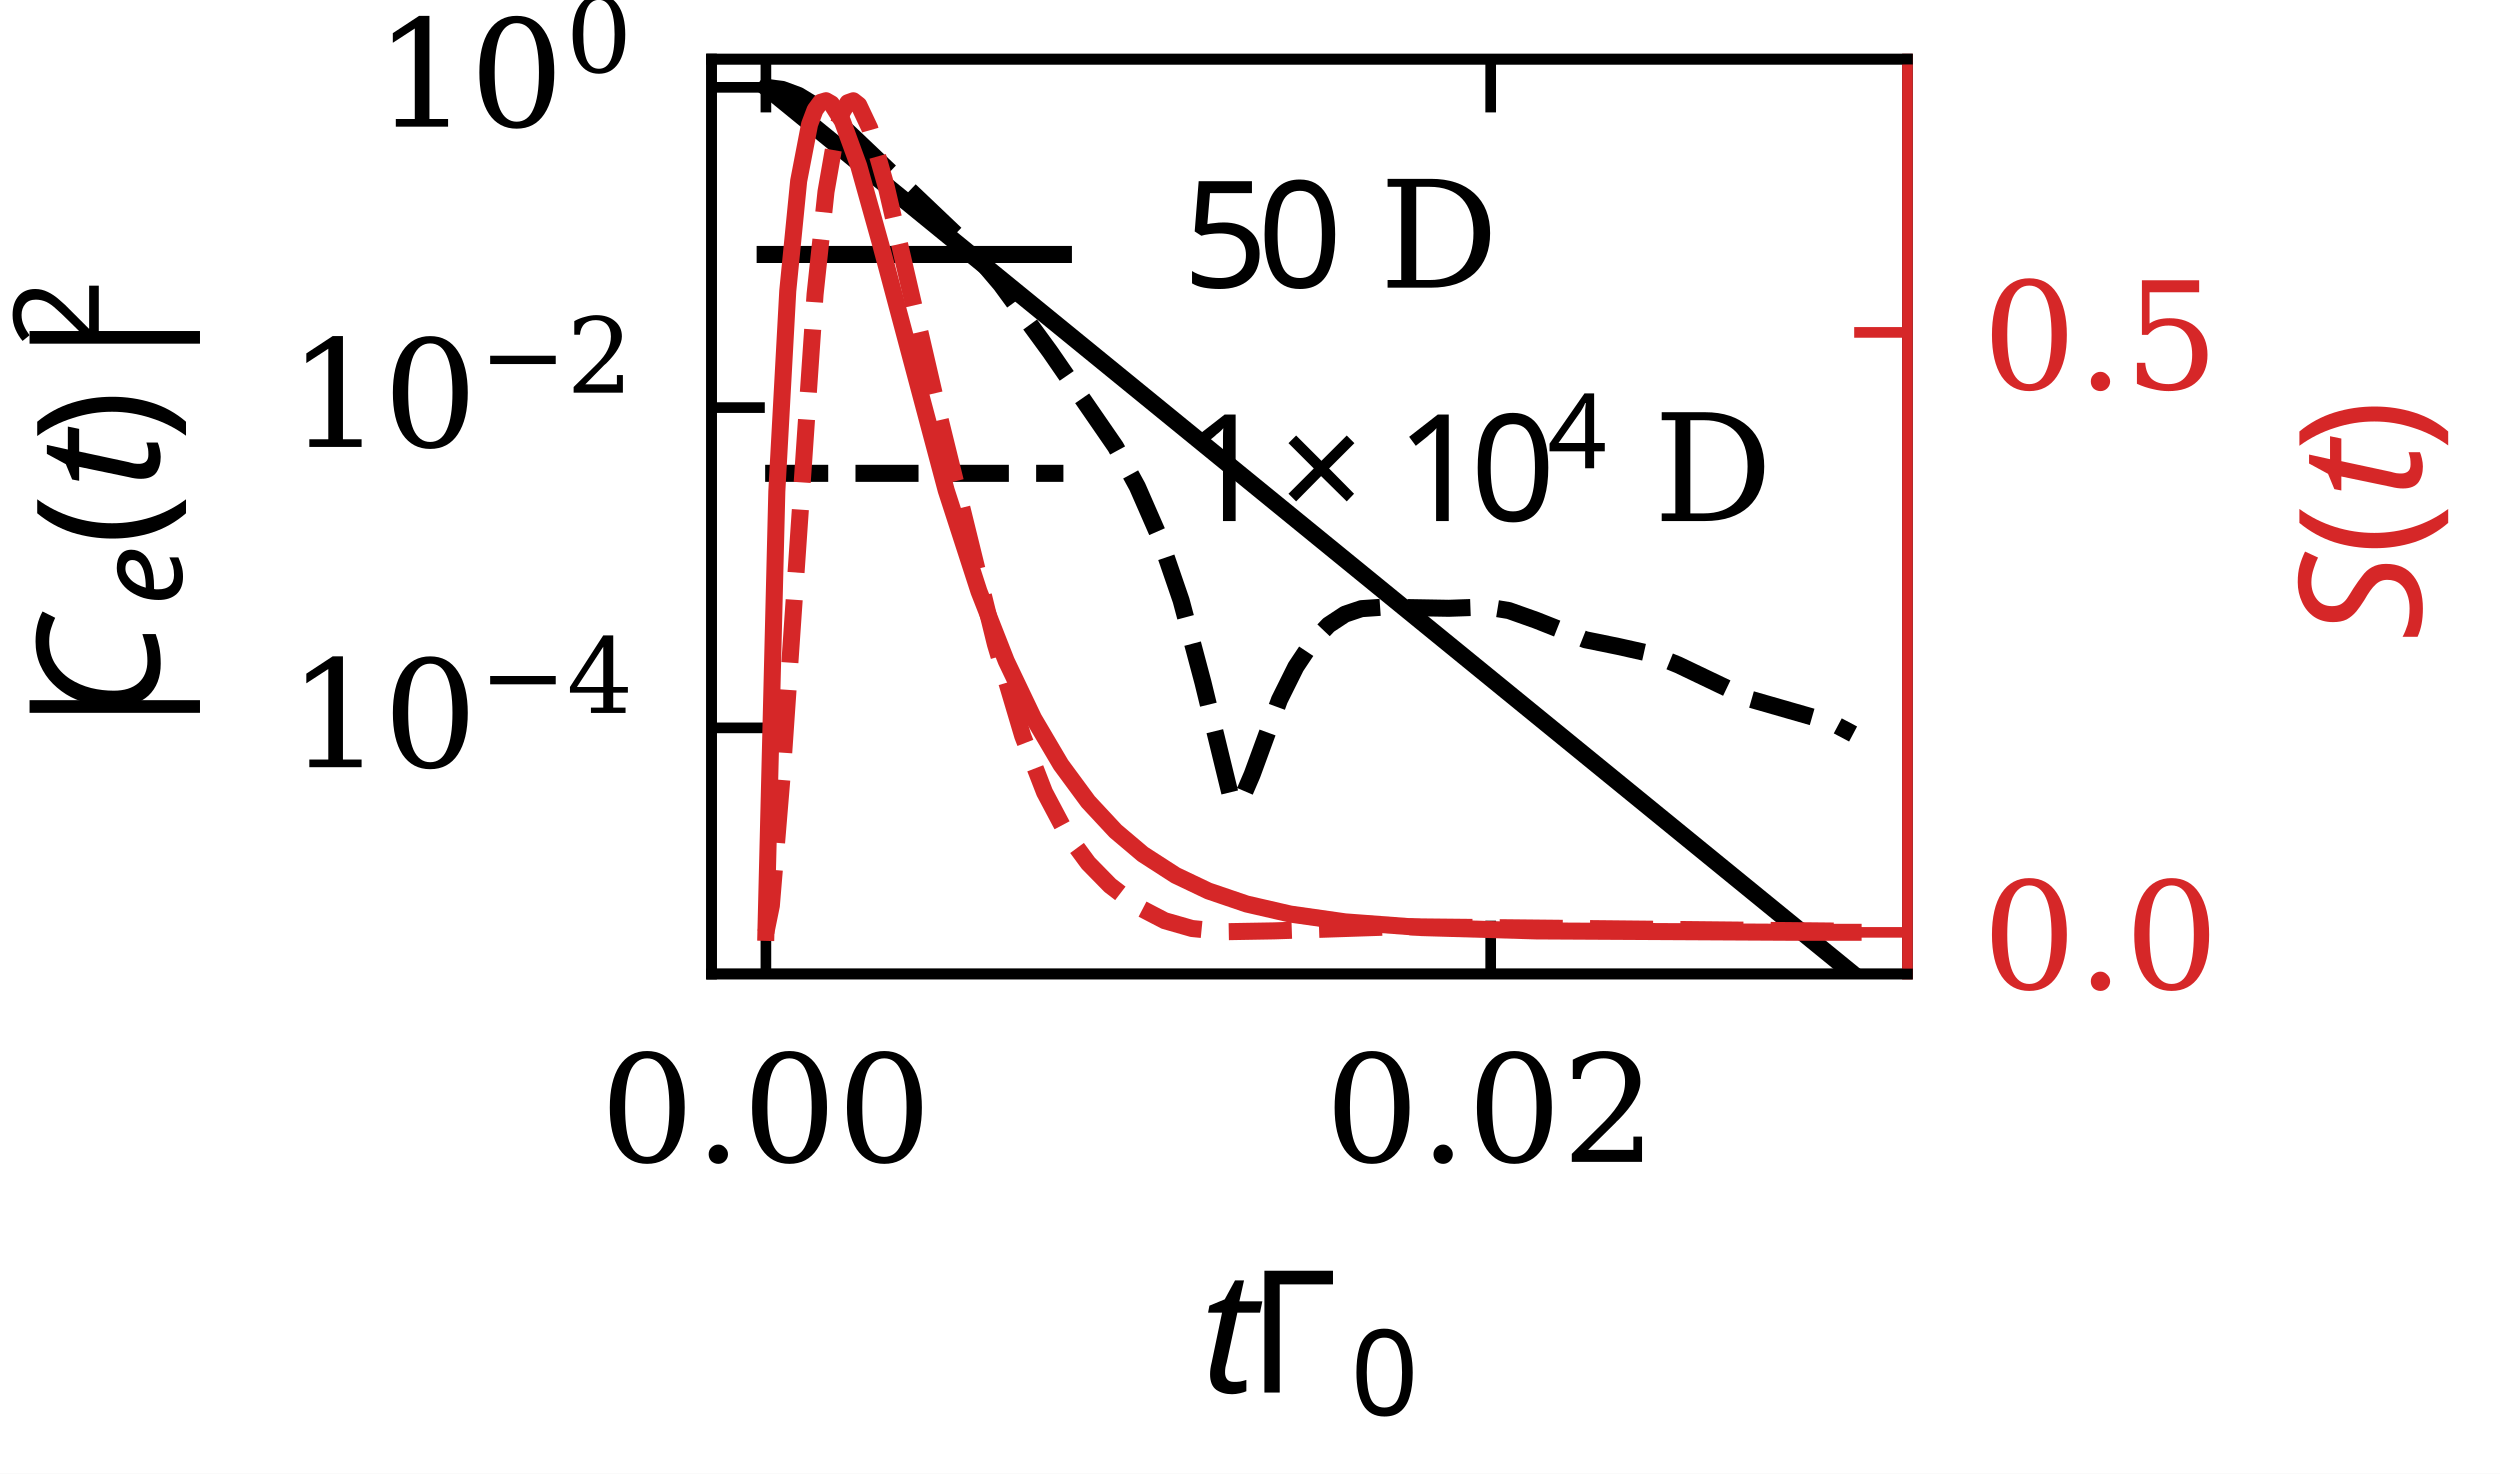
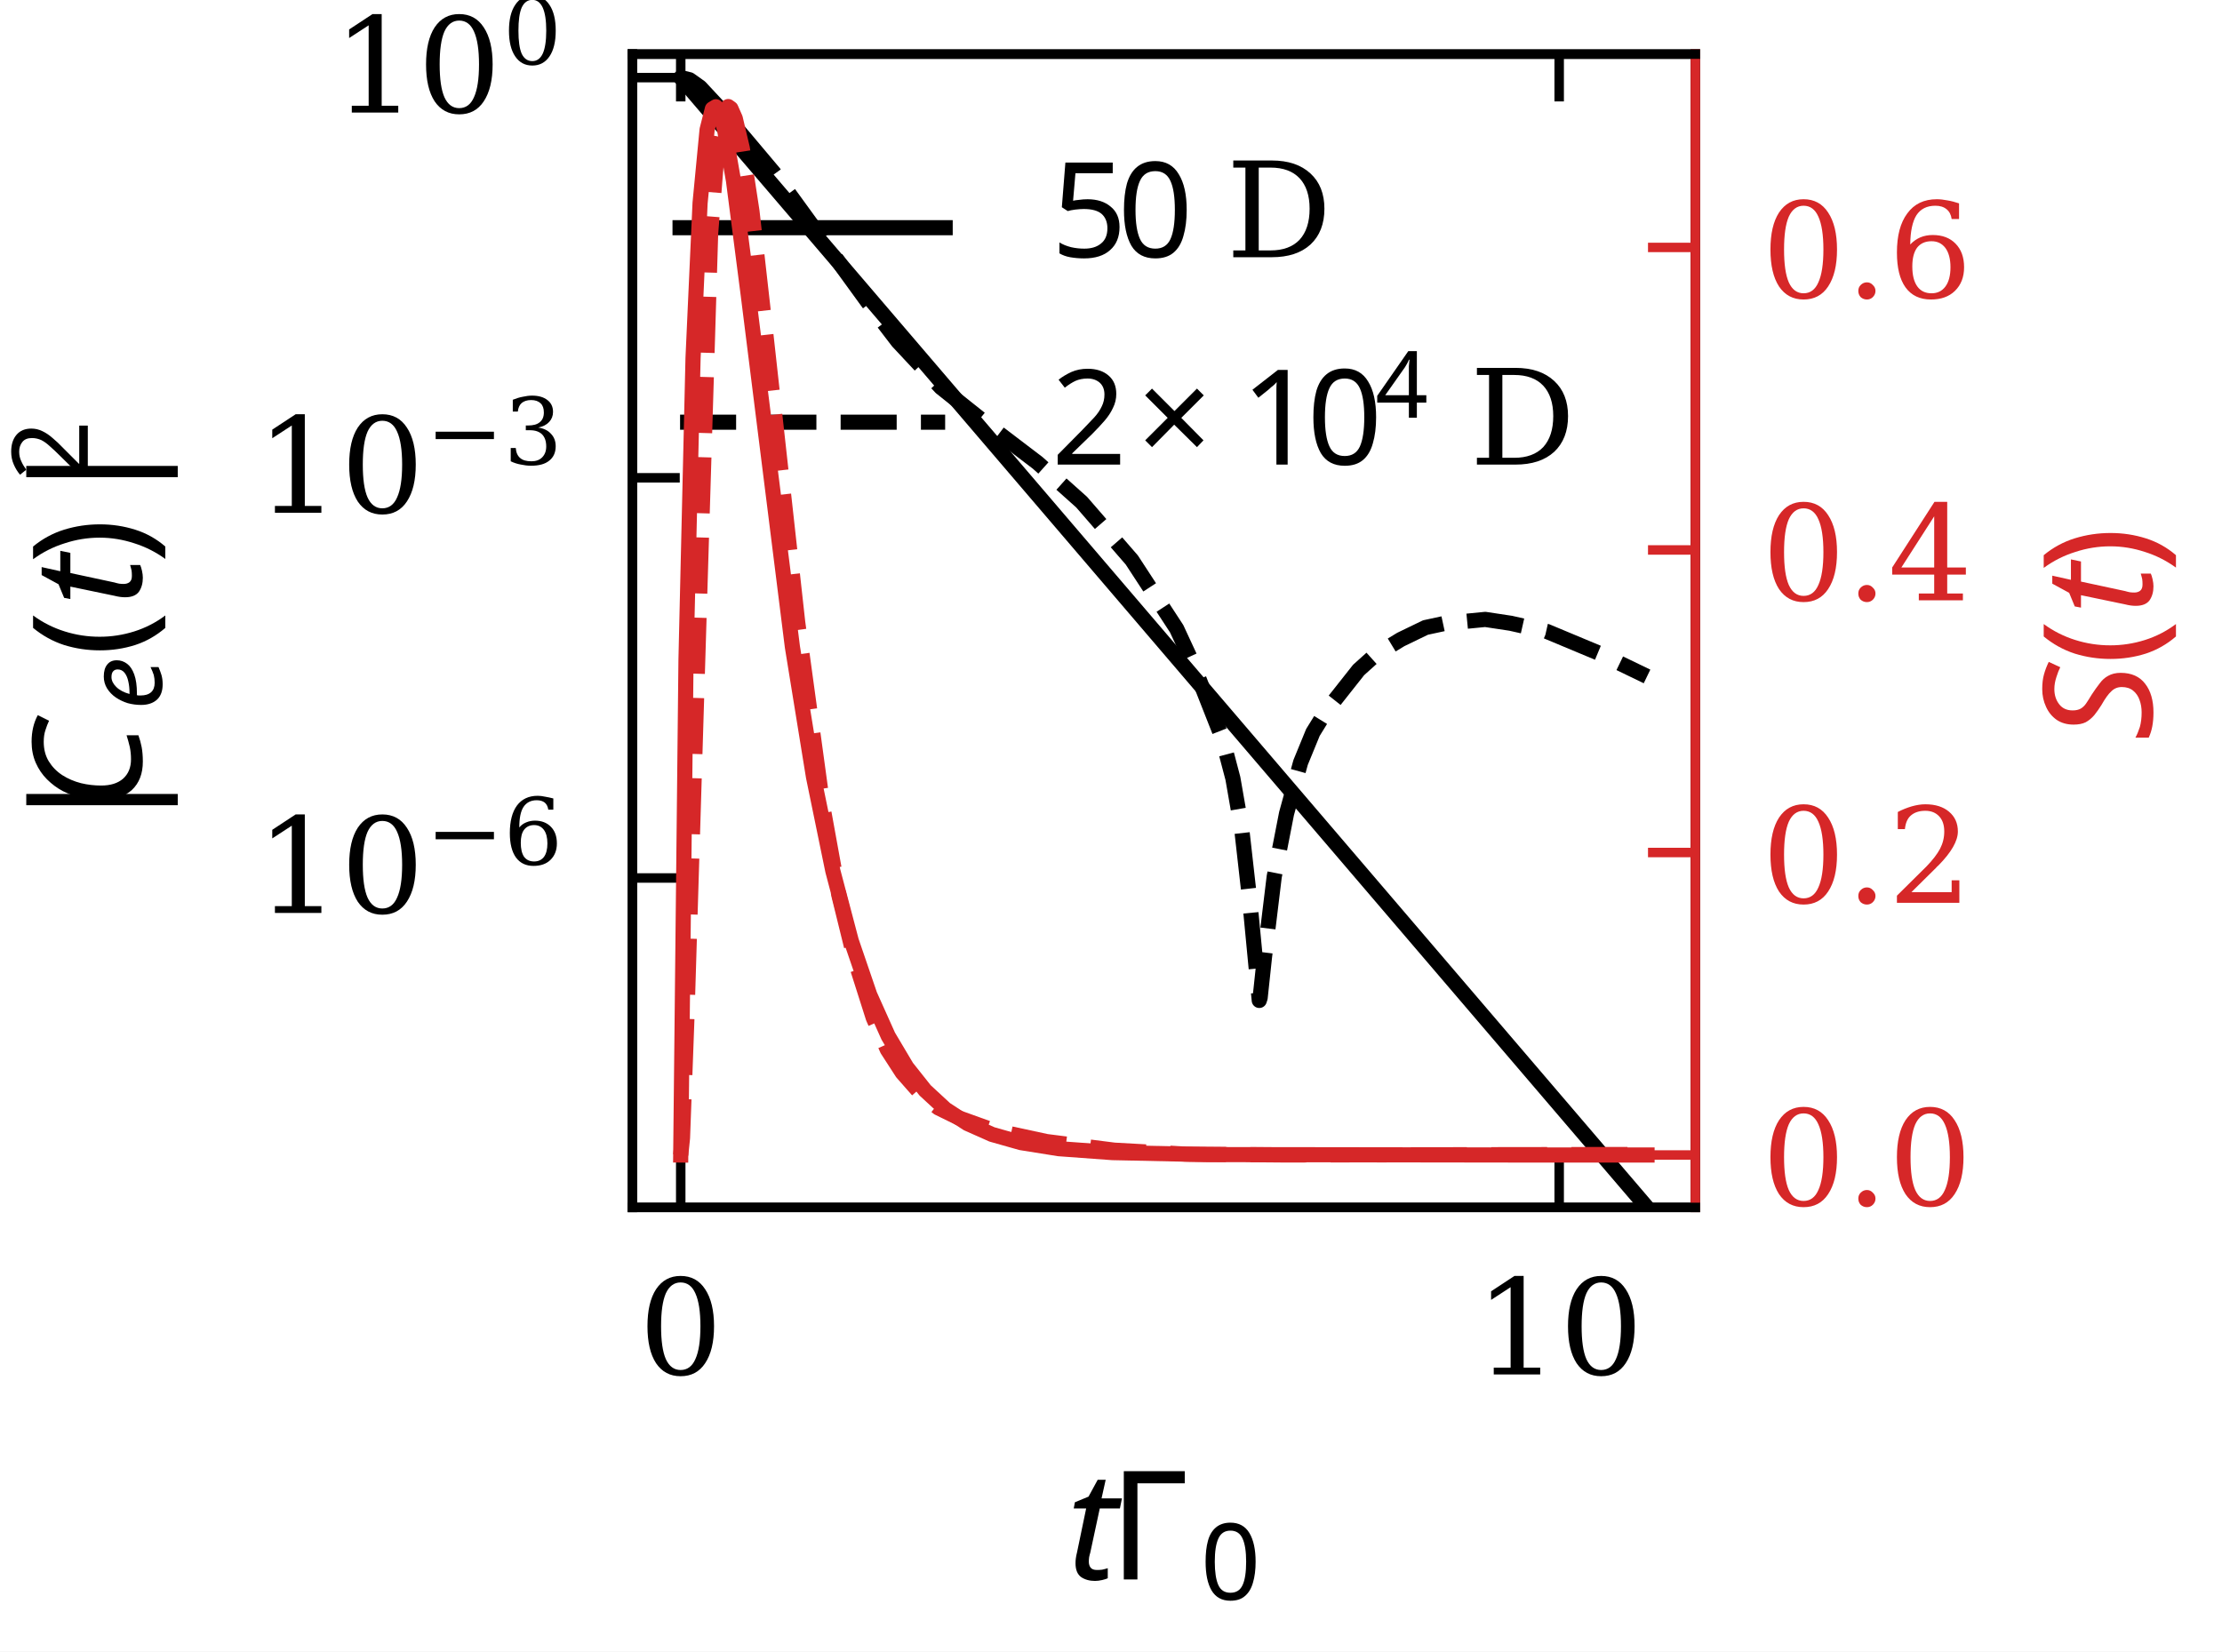
- <svg xmlns="http://www.w3.org/2000/svg" xmlns:xlink="http://www.w3.org/1999/xlink" width="117.352pt" height="69.175pt" viewBox="0 0 117.352 69.175" version="1.1">
+ <svg xmlns="http://www.w3.org/2000/svg" xmlns:xlink="http://www.w3.org/1999/xlink" width="117.352pt" height="87.237pt" viewBox="0 0 117.352 87.237" version="1.1">
  <defs>
    <style type="text/css">*{stroke-linejoin: round; stroke-linecap: butt}</style>
  </defs>
  <g id="figure_1">
    <g id="patch_1">
-       <path d="M 0 69.175  L 117.352 69.175  L 117.352 0  L 0 0  z " style="fill: #ffffff" />
+       <path d="M 0 87.237  L 117.352 87.237  L 117.352 0  L 0 0  z " style="fill: #ffffff" />
    </g>
    <g id="axes_1">
      <g id="patch_2">
-         <path d="M 33.4 45.718  L 89.537 45.718  L 89.537 2.776  L 33.4 2.776  z " style="fill: #ffffff" />
+         <path d="M 33.4 63.78  L 89.537 63.78  L 89.537 2.859  L 33.4 2.859  z " style="fill: #ffffff" />
      </g>
      <g id="matplotlib.axis_1">
        <g id="xtick_1">
          <g id="line2d_1">
            <defs>
-               <path id="m2992828c78" d="M 0 0  L 0 -2.5  " style="stroke: #000000; stroke-width: 0.5" />
-             </defs>
-             <g>
-               <use xlink:href="#m2992828c78" x="35.952" y="45.718" style="stroke: #000000; stroke-width: 0.5" />
+               <path id="m02a506a156" d="M 0 0  L 0 -2.5  " style="stroke: #000000; stroke-width: 0.5" />
+             </defs>
+             <g>
+               <use xlink:href="#m02a506a156" x="35.952" y="63.78" style="stroke: #000000; stroke-width: 0.5" />
            </g>
          </g>
          <g id="line2d_2">
            <defs>
-               <path id="m870d019e81" d="M 0 0  L 0 2.5  " style="stroke: #000000; stroke-width: 0.5" />
-             </defs>
-             <g>
-               <use xlink:href="#m870d019e81" x="35.952" y="2.776" style="stroke: #000000; stroke-width: 0.5" />
+               <path id="m714873bb02" d="M 0 0  L 0 2.5  " style="stroke: #000000; stroke-width: 0.5" />
+             </defs>
+             <g>
+               <use xlink:href="#m714873bb02" x="35.952" y="2.859" style="stroke: #000000; stroke-width: 0.5" />
            </g>
          </g>
          <g id="text_1">
-             <text style="font-size: 7px; font-family: 'DejaVu Serif', 'Bitstream Vera Serif', 'Computer Modern Roman', 'New Century Schoolbook', 'Century Schoolbook L', 'Utopia', 'ITC Bookman', 'Bookman', 'Nimbus Roman No9 L', 'Times New Roman', 'Times', 'Palatino', 'Charter', serif; text-anchor: middle" x="35.952" y="54.536" transform="rotate(-0 35.95169 54.53642)">0.00</text>
+             <text style="font-size: 7px; font-family: 'DejaVu Serif', 'Bitstream Vera Serif', 'Computer Modern Roman', 'New Century Schoolbook', 'Century Schoolbook L', 'Utopia', 'ITC Bookman', 'Bookman', 'Nimbus Roman No9 L', 'Times New Roman', 'Times', 'Palatino', 'Charter', serif; text-anchor: middle" x="35.952" y="72.599" transform="rotate(-0 35.95169 72.59909)">0</text>
          </g>
        </g>
        <g id="xtick_2">
          <g id="line2d_3">
            <g>
-               <use xlink:href="#m2992828c78" x="69.974" y="45.718" style="stroke: #000000; stroke-width: 0.5" />
+               <use xlink:href="#m02a506a156" x="82.346" y="63.78" style="stroke: #000000; stroke-width: 0.5" />
            </g>
          </g>
          <g id="line2d_4">
            <g>
-               <use xlink:href="#m870d019e81" x="69.974" y="2.776" style="stroke: #000000; stroke-width: 0.5" />
+               <use xlink:href="#m714873bb02" x="82.346" y="2.859" style="stroke: #000000; stroke-width: 0.5" />
            </g>
          </g>
          <g id="text_2">
-             <text style="font-size: 7px; font-family: 'DejaVu Serif', 'Bitstream Vera Serif', 'Computer Modern Roman', 'New Century Schoolbook', 'Century Schoolbook L', 'Utopia', 'ITC Bookman', 'Bookman', 'Nimbus Roman No9 L', 'Times New Roman', 'Times', 'Palatino', 'Charter', serif; text-anchor: middle" x="69.974" y="54.536" transform="rotate(-0 69.97428 54.53642)">0.02</text>
+             <text style="font-size: 7px; font-family: 'DejaVu Serif', 'Bitstream Vera Serif', 'Computer Modern Roman', 'New Century Schoolbook', 'Century Schoolbook L', 'Utopia', 'ITC Bookman', 'Bookman', 'Nimbus Roman No9 L', 'Times New Roman', 'Times', 'Palatino', 'Charter', serif; text-anchor: middle" x="82.346" y="72.599" transform="rotate(-0 82.34614 72.59909)">10</text>
          </g>
        </g>
        <g id="text_3">
-           <g transform="translate(56.34864 66.07095)">
+           <g transform="translate(56.34864 84.13362)">
            <text>
              <tspan x="0" y="-0.703" style="font-style: italic; font-size: 8px; font-family: 'STIXGeneral'">t</tspan>
              <tspan x="2.224" y="-0.703" style="font-size: 8px; font-family: 'STIXGeneral'">Γ</tspan>
              <tspan x="7.044" y="0.356" style="font-size: 5.6px; font-family: 'STIXGeneral'">0</tspan>
            </text>
          </g>
        </g>
      </g>
      <g id="matplotlib.axis_2">
        <g id="ytick_1">
          <g id="line2d_5">
            <defs>
-               <path id="m5a6787309b" d="M 0 0  L 2.5 0  " style="stroke: #000000; stroke-width: 0.5" />
-             </defs>
-             <g>
-               <use xlink:href="#m5a6787309b" x="33.4" y="34.166" style="stroke: #000000; stroke-width: 0.5" />
+               <path id="m87d618c6c9" d="M 0 0  L 2.5 0  " style="stroke: #000000; stroke-width: 0.5" />
+             </defs>
+             <g>
+               <use xlink:href="#m87d618c6c9" x="33.4" y="46.377" style="stroke: #000000; stroke-width: 0.5" />
            </g>
          </g>
          <g id="text_4">
-             <g transform="translate(13.52 36.82565)">
+             <g transform="translate(13.52 49.03603)">
              <text>
                <tspan x="0" y="-0.809" style="font-size: 7px; font-family: 'DejaVu Serif'">1</tspan>
                <tspan x="4.454" y="-0.809" style="font-size: 7px; font-family: 'DejaVu Serif'">0</tspan>
                <tspan x="8.971" y="-3.358" style="font-size: 4.9px; font-family: 'DejaVu Serif'">−</tspan>
-                 <tspan x="13.077" y="-3.358" style="font-size: 4.9px; font-family: 'DejaVu Serif'">4</tspan>
+                 <tspan x="13.077" y="-3.358" style="font-size: 4.9px; font-family: 'DejaVu Serif'">6</tspan>
              </text>
            </g>
          </g>
        </g>
        <g id="ytick_2">
          <g id="line2d_6">
            <g>
-               <use xlink:href="#m5a6787309b" x="33.4" y="19.133" style="stroke: #000000; stroke-width: 0.5" />
+               <use xlink:href="#m87d618c6c9" x="33.4" y="25.238" style="stroke: #000000; stroke-width: 0.5" />
            </g>
          </g>
          <g id="text_5">
-             <g transform="translate(13.52 21.79228)">
+             <g transform="translate(13.52 27.89747)">
              <text>
                <tspan x="0" y="-0.809" style="font-size: 7px; font-family: 'DejaVu Serif'">1</tspan>
                <tspan x="4.454" y="-0.809" style="font-size: 7px; font-family: 'DejaVu Serif'">0</tspan>
                <tspan x="8.971" y="-3.358" style="font-size: 4.9px; font-family: 'DejaVu Serif'">−</tspan>
-                 <tspan x="13.077" y="-3.358" style="font-size: 4.9px; font-family: 'DejaVu Serif'">2</tspan>
+                 <tspan x="13.077" y="-3.358" style="font-size: 4.9px; font-family: 'DejaVu Serif'">3</tspan>
              </text>
            </g>
          </g>
        </g>
        <g id="ytick_3">
          <g id="line2d_7">
            <g>
-               <use xlink:href="#m5a6787309b" x="33.4" y="4.099" style="stroke: #000000; stroke-width: 0.5" />
+               <use xlink:href="#m87d618c6c9" x="33.4" y="4.099" style="stroke: #000000; stroke-width: 0.5" />
            </g>
          </g>
          <g id="text_6">
            <g transform="translate(17.58 6.758906)">
              <text>
                <tspan x="0" y="-0.809" style="font-size: 7px; font-family: 'DejaVu Serif'">1</tspan>
                <tspan x="4.454" y="-0.809" style="font-size: 7px; font-family: 'DejaVu Serif'">0</tspan>
                <tspan x="8.971" y="-3.358" style="font-size: 4.9px; font-family: 'DejaVu Serif'">0</tspan>
              </text>
            </g>
          </g>
        </g>
        <g id="text_7">
-           <g transform="translate(7.85625 35.36667) rotate(-90)">
+           <g transform="translate(7.85625 44.43943) rotate(-90)">
            <text>
              <tspan x="0" y="-0.391" style="font-size: 8px; font-family: 'STIXGeneral'">|</tspan>
              <tspan x="9.775" y="-0.391" style="font-size: 8px; font-family: 'STIXGeneral'">(</tspan>
              <tspan x="14.663" y="-0.391" style="font-size: 8px; font-family: 'STIXGeneral'">)</tspan>
              <tspan x="17.327" y="-0.391" style="font-size: 8px; font-family: 'STIXGeneral'">|</tspan>
              <tspan x="1.6" y="-0.391" style="font-style: italic; font-size: 8px; font-family: 'STIXGeneral'">C</tspan>
              <tspan x="12.439" y="-0.391" style="font-style: italic; font-size: 8px; font-family: 'STIXGeneral'">t</tspan>
              <tspan x="6.936" y="0.669" style="font-style: italic; font-size: 5.6px; font-family: 'STIXGeneral'">e</tspan>
              <tspan x="19.051" y="-3.216" style="font-size: 5.6px; font-family: 'STIXGeneral'">2</tspan>
            </text>
          </g>
        </g>
      </g>
      <g id="line2d_8">
-         <path d="M 35.952 4.099  L 86.986 45.718  L 86.986 45.718  " clip-path="url(#p9a99f55075)" style="fill: none; stroke: #000000; stroke-width: 0.8; stroke-linecap: square" />
+         <path d="M 35.952 4.099  L 86.986 63.78  L 86.986 63.78  " clip-path="url(#p2faf7b9bd2)" style="fill: none; stroke: #000000; stroke-width: 0.8; stroke-linecap: square" />
      </g>
      <g id="line2d_9">
-         <path d="M 35.952 4.099  L 36.721 4.196  L 37.49 4.48  L 38.516 5.107  L 39.798 6.176  L 45.44 11.54  L 46.979 13.351  L 49.287 16.506  L 52.365 20.971  L 53.39 22.85  L 54.416 25.195  L 55.442 28.186  L 56.468 32.036  L 57.75 37.302  L 58.007 37.671  L 58.263 37.55  L 58.776 36.358  L 60.058 32.853  L 60.828 31.302  L 61.597 30.147  L 62.366 29.338  L 63.136 28.83  L 63.905 28.571  L 64.931 28.5  L 68.008 28.554  L 69.803 28.491  L 70.829 28.66  L 72.111 29.115  L 74.419 30.03  L 75.958 30.344  L 77.497 30.688  L 78.779 31.211  L 82.113 32.806  L 85.96 33.911  L 86.986 34.455  L 86.986 34.455  " clip-path="url(#p9a99f55075)" style="fill: none; stroke-dasharray: 2.96,1.28; stroke-dashoffset: 0; stroke: #000000; stroke-width: 0.8" />
+         <path d="M 35.952 4.099  L 36.416 4.212  L 36.973 4.607  L 37.948 5.655  L 40.874 9.131  L 45.843 15.976  L 47.422 18.04  L 49.697 20.472  L 52.251 22.507  L 54.805 24.451  L 57.127 26.526  L 59.774 29.579  L 62.142 33.208  L 63.024 35.11  L 64.557 39.003  L 65.114 41.119  L 65.578 43.777  L 65.996 47.485  L 66.507 52.845  L 66.553 52.701  L 66.786 50.515  L 67.296 46.308  L 67.947 42.973  L 68.69 40.274  L 69.34 38.689  L 70.036 37.562  L 71.754 35.388  L 72.637 34.594  L 73.983 33.778  L 75.284 33.148  L 76.305 32.928  L 78.441 32.719  L 79.788 32.923  L 81.692 33.352  L 84.432 34.497  L 86.986 35.731  L 86.986 35.731  " clip-path="url(#p2faf7b9bd2)" style="fill: none; stroke-dasharray: 2.96,1.28; stroke-dashoffset: 0; stroke: #000000; stroke-width: 0.8" />
      </g>
      <g id="patch_3">
-         <path d="M 33.4 45.718  L 33.4 2.776  " style="fill: none; stroke: #000000; stroke-width: 0.5; stroke-linejoin: miter; stroke-linecap: square" />
+         <path d="M 33.4 63.78  L 33.4 2.859  " style="fill: none; stroke: #000000; stroke-width: 0.5; stroke-linejoin: miter; stroke-linecap: square" />
      </g>
      <g id="patch_4">
-         <path d="M 89.537 45.718  L 89.537 2.776  " style="fill: none; stroke: #000000; stroke-width: 0.5; stroke-linejoin: miter; stroke-linecap: square" />
+         <path d="M 89.537 63.78  L 89.537 2.859  " style="fill: none; stroke: #000000; stroke-width: 0.5; stroke-linejoin: miter; stroke-linecap: square" />
      </g>
      <g id="patch_5">
-         <path d="M 33.4 45.718  L 89.537 45.718  " style="fill: none; stroke: #000000; stroke-width: 0.5; stroke-linejoin: miter; stroke-linecap: square" />
+         <path d="M 33.4 63.78  L 89.537 63.78  " style="fill: none; stroke: #000000; stroke-width: 0.5; stroke-linejoin: miter; stroke-linecap: square" />
      </g>
      <g id="patch_6">
-         <path d="M 33.4 2.776  L 89.537 2.776  " style="fill: none; stroke: #000000; stroke-width: 0.5; stroke-linejoin: miter; stroke-linecap: square" />
+         <path d="M 33.4 2.859  L 89.537 2.859  " style="fill: none; stroke: #000000; stroke-width: 0.5; stroke-linejoin: miter; stroke-linecap: square" />
      </g>
      <g id="legend_1">
        <g id="line2d_10">
-           <path d="M 35.917 11.945  L 42.917 11.945  L 49.917 11.945  " style="fill: none; stroke: #000000; stroke-width: 0.8; stroke-linecap: square" />
+           <path d="M 35.917 12.028  L 42.917 12.028  L 49.917 12.028  " style="fill: none; stroke: #000000; stroke-width: 0.8; stroke-linecap: square" />
        </g>
        <g id="text_8">
-           <g transform="translate(55.51727 14.39474)">
+           <g transform="translate(55.51727 14.47759)">
            <text>
              <tspan x="0" y="-0.891" style="font-size: 7px; font-family: 'STIXGeneral'">5</tspan>
              <tspan x="3.5" y="-0.891" style="font-size: 7px; font-family: 'STIXGeneral'">0</tspan>
              <tspan x="7" y="-0.891" style="font-size: 7px; font-family: 'DejaVu Serif'"> </tspan>
              <tspan x="9.225" y="-0.891" style="font-size: 7px; font-family: 'DejaVu Serif'">D</tspan>
            </text>
          </g>
        </g>
        <g id="line2d_11">
-           <path d="M 35.917 22.219  L 42.917 22.219  L 49.917 22.219  " style="fill: none; stroke-dasharray: 2.96,1.28; stroke-dashoffset: 0; stroke: #000000; stroke-width: 0.8" />
+           <path d="M 35.917 22.302  L 42.917 22.302  L 49.917 22.302  " style="fill: none; stroke-dasharray: 2.96,1.28; stroke-dashoffset: 0; stroke: #000000; stroke-width: 0.8" />
        </g>
        <g id="text_9">
-           <g transform="translate(55.51727 24.66942)">
-             <text>
-               <tspan x="0" y="-0.211" style="font-size: 7px; font-family: 'STIXGeneral'">1</tspan>
+           <g transform="translate(55.51727 24.75228)">
+             <text>
+               <tspan x="0" y="-0.211" style="font-size: 7px; font-family: 'STIXGeneral'">2</tspan>
              <tspan x="4.511" y="-0.211" style="font-size: 7px; font-family: 'STIXGeneral'">×</tspan>
              <tspan x="10.002" y="-0.211" style="font-size: 7px; font-family: 'STIXGeneral'">1</tspan>
              <tspan x="13.502" y="-0.211" style="font-size: 7px; font-family: 'STIXGeneral'">0</tspan>
              <tspan x="17.11" y="-2.686" style="font-size: 4.9px; font-family: 'STIXGeneral'">4</tspan>
              <tspan x="19.869" y="-0.211" style="font-size: 7px; font-family: 'DejaVu Serif'"> </tspan>
              <tspan x="22.094" y="-0.211" style="font-size: 7px; font-family: 'DejaVu Serif'">D</tspan>
            </text>
          </g>
        </g>
      </g>
    </g>
    <g id="axes_2">
      <g id="matplotlib.axis_3">
        <g id="ytick_4">
          <g id="line2d_12">
            <defs>
-               <path id="md7a9c4c793" d="M 0 0  L -2.5 0  " style="stroke: #d62728; stroke-width: 0.5" />
-             </defs>
-             <g>
-               <use xlink:href="#md7a9c4c793" x="89.537" y="43.766" style="fill: #d62728; stroke: #d62728; stroke-width: 0.5" />
+               <path id="m52ae10d2f0" d="M 0 0  L -2.5 0  " style="stroke: #d62728; stroke-width: 0.5" />
+             </defs>
+             <g>
+               <use xlink:href="#m52ae10d2f0" x="89.537" y="61.011" style="fill: #d62728; stroke: #d62728; stroke-width: 0.5" />
            </g>
          </g>
          <g id="text_10">
-             <text style="font-size: 7px; font-family: 'DejaVu Serif', 'Bitstream Vera Serif', 'Computer Modern Roman', 'New Century Schoolbook', 'Century Schoolbook L', 'Utopia', 'ITC Bookman', 'Bookman', 'Nimbus Roman No9 L', 'Times New Roman', 'Times', 'Palatino', 'Charter', serif; text-anchor: start; fill: #d62728" x="93.037" y="46.425" transform="rotate(-0 93.03727 46.42508)">0.0</text>
+             <text style="font-size: 7px; font-family: 'DejaVu Serif', 'Bitstream Vera Serif', 'Computer Modern Roman', 'New Century Schoolbook', 'Century Schoolbook L', 'Utopia', 'ITC Bookman', 'Bookman', 'Nimbus Roman No9 L', 'Times New Roman', 'Times', 'Palatino', 'Charter', serif; text-anchor: start; fill: #d62728" x="93.037" y="63.67" transform="rotate(-0 93.03727 63.67047)">0.0</text>
          </g>
        </g>
        <g id="ytick_5">
          <g id="line2d_13">
            <g>
-               <use xlink:href="#md7a9c4c793" x="89.537" y="15.603" style="fill: #d62728; stroke: #d62728; stroke-width: 0.5" />
+               <use xlink:href="#m52ae10d2f0" x="89.537" y="45.031" style="fill: #d62728; stroke: #d62728; stroke-width: 0.5" />
            </g>
          </g>
          <g id="text_11">
-             <text style="font-size: 7px; font-family: 'DejaVu Serif', 'Bitstream Vera Serif', 'Computer Modern Roman', 'New Century Schoolbook', 'Century Schoolbook L', 'Utopia', 'ITC Bookman', 'Bookman', 'Nimbus Roman No9 L', 'Times New Roman', 'Times', 'Palatino', 'Charter', serif; text-anchor: start; fill: #d62728" x="93.037" y="18.262" transform="rotate(-0 93.03727 18.26249)">0.5</text>
-           </g>
-         </g>
-         <g id="text_12">
-           <g style="fill: #d62728" transform="translate(114.2482 30.04667) rotate(-90)">
+             <text style="font-size: 7px; font-family: 'DejaVu Serif', 'Bitstream Vera Serif', 'Computer Modern Roman', 'New Century Schoolbook', 'Century Schoolbook L', 'Utopia', 'ITC Bookman', 'Bookman', 'Nimbus Roman No9 L', 'Times New Roman', 'Times', 'Palatino', 'Charter', serif; text-anchor: start; fill: #d62728" x="93.037" y="47.69" transform="rotate(-0 93.03727 47.69025)">0.2</text>
+           </g>
+         </g>
+         <g id="ytick_6">
+           <g id="line2d_14">
+             <g>
+               <use xlink:href="#m52ae10d2f0" x="89.537" y="29.051" style="fill: #d62728; stroke: #d62728; stroke-width: 0.5" />
+             </g>
+           </g>
+           <g id="text_12">
+             <text style="font-size: 7px; font-family: 'DejaVu Serif', 'Bitstream Vera Serif', 'Computer Modern Roman', 'New Century Schoolbook', 'Century Schoolbook L', 'Utopia', 'ITC Bookman', 'Bookman', 'Nimbus Roman No9 L', 'Times New Roman', 'Times', 'Palatino', 'Charter', serif; text-anchor: start; fill: #d62728" x="93.037" y="31.71" transform="rotate(-0 93.03727 31.71003)">0.4</text>
+           </g>
+         </g>
+         <g id="ytick_7">
+           <g id="line2d_15">
+             <g>
+               <use xlink:href="#m52ae10d2f0" x="89.537" y="13.07" style="fill: #d62728; stroke: #d62728; stroke-width: 0.5" />
+             </g>
+           </g>
+           <g id="text_13">
+             <text style="font-size: 7px; font-family: 'DejaVu Serif', 'Bitstream Vera Serif', 'Computer Modern Roman', 'New Century Schoolbook', 'Century Schoolbook L', 'Utopia', 'ITC Bookman', 'Bookman', 'Nimbus Roman No9 L', 'Times New Roman', 'Times', 'Palatino', 'Charter', serif; text-anchor: start; fill: #d62728" x="93.037" y="15.73" transform="rotate(-0 93.03727 15.72981)">0.6</text>
+           </g>
+         </g>
+         <g id="text_14">
+           <g style="fill: #d62728" transform="translate(114.2482 39.11943) rotate(-90)">
            <text>
              <tspan x="0" y="-0.594" style="font-style: italic; font-size: 8px; font-family: 'STIXGeneral'; fill: #d62728">S</tspan>
              <tspan x="6.664" y="-0.594" style="font-style: italic; font-size: 8px; font-family: 'STIXGeneral'; fill: #d62728">t</tspan>
              <tspan x="4" y="-0.594" style="font-size: 8px; font-family: 'STIXGeneral'; fill: #d62728">(</tspan>
              <tspan x="8.888" y="-0.594" style="font-size: 8px; font-family: 'STIXGeneral'; fill: #d62728">)</tspan>
            </text>
          </g>
        </g>
      </g>
-       <g id="line2d_14">
-         <path d="M 35.952 43.766  L 36.465 23.068  L 36.978 13.661  L 37.49 8.494  L 38.003 5.835  L 38.26 5.155  L 38.516 4.806  L 38.773 4.728  L 39.029 4.874  L 39.542 5.687  L 40.311 7.791  L 41.337 11.462  L 44.415 23.016  L 45.953 27.762  L 47.236 31.032  L 48.518 33.72  L 49.8 35.895  L 51.082 37.635  L 52.365 39.013  L 53.647 40.097  L 55.186 41.09  L 56.724 41.823  L 58.519 42.435  L 60.571 42.907  L 63.136 43.272  L 66.726 43.541  L 72.111 43.698  L 83.908 43.761  L 86.986 43.763  L 86.986 43.763  " clip-path="url(#p9a99f55075)" style="fill: none; stroke: #d62728; stroke-width: 0.8; stroke-linecap: square" />
-       </g>
-       <g id="line2d_15">
-         <path d="M 35.952 43.766  L 36.208 42.512  L 36.721 36.316  L 38.26 13.816  L 38.773 9  L 39.286 6.066  L 39.542 5.251  L 39.798 4.822  L 40.055 4.731  L 40.311 4.931  L 40.824 6.017  L 41.594 8.733  L 44.158 19.803  L 46.723 30.232  L 48.005 34.544  L 49.031 37.189  L 50.057 39.124  L 51.082 40.518  L 52.108 41.565  L 53.39 42.55  L 54.673 43.218  L 55.955 43.585  L 57.494 43.736  L 59.802 43.696  L 65.7 43.499  L 86.986 43.713  L 86.986 43.713  " clip-path="url(#p9a99f55075)" style="fill: none; stroke-dasharray: 2.96,1.28; stroke-dashoffset: 0; stroke: #d62728; stroke-width: 0.8" />
+       <g id="line2d_16">
+         <path d="M 35.952 61.011  L 36.23 34.861  L 36.602 18.912  L 36.973 10.731  L 37.345 6.849  L 37.623 5.752  L 37.809 5.639  L 37.995 5.91  L 38.274 6.878  L 38.738 9.541  L 39.527 15.645  L 41.849 34.168  L 42.964 41.038  L 43.985 46.003  L 44.96 49.701  L 45.936 52.555  L 46.911 54.729  L 47.886 56.37  L 48.861 57.599  L 49.929 58.586  L 51.09 59.345  L 52.39 59.923  L 53.923 60.357  L 55.919 60.676  L 58.752 60.883  L 63.721 60.988  L 80.624 61.011  L 86.986 61.011  L 86.986 61.011  " clip-path="url(#p2faf7b9bd2)" style="fill: none; stroke: #d62728; stroke-width: 0.8; stroke-linecap: square" />
+       </g>
+       <g id="line2d_17">
+         <path d="M 35.952 61.011  L 36.045 60.115  L 36.277 53.804  L 37.531 12.335  L 37.902 7.645  L 38.227 5.922  L 38.459 5.628  L 38.599 5.727  L 38.831 6.251  L 39.202 7.822  L 39.713 11.152  L 40.456 17.735  L 42.128 32.862  L 43.474 42.702  L 44.31 47.308  L 45.146 50.704  L 46.121 53.767  L 46.864 55.445  L 47.654 56.667  L 48.675 57.825  L 49.558 58.521  L 50.626 59.045  L 52.39 59.68  L 55.269 60.3  L 58.845 60.755  L 62.653 60.965  L 67.807 61.008  L 86.986 60.982  L 86.986 60.982  " clip-path="url(#p2faf7b9bd2)" style="fill: none; stroke-dasharray: 2.96,1.28; stroke-dashoffset: 0; stroke: #d62728; stroke-width: 0.8" />
      </g>
      <g id="patch_7">
-         <path d="M 33.4 45.718  L 33.4 2.776  " style="fill: none; stroke: #000000; stroke-width: 0.5; stroke-linejoin: miter; stroke-linecap: square" />
+         <path d="M 33.4 63.78  L 33.4 2.859  " style="fill: none; stroke: #000000; stroke-width: 0.5; stroke-linejoin: miter; stroke-linecap: square" />
      </g>
      <g id="patch_8">
-         <path d="M 89.537 45.718  L 89.537 2.776  " style="fill: none; stroke: #d62728; stroke-width: 0.5; stroke-linejoin: miter; stroke-linecap: square" />
+         <path d="M 89.537 63.78  L 89.537 2.859  " style="fill: none; stroke: #d62728; stroke-width: 0.5; stroke-linejoin: miter; stroke-linecap: square" />
      </g>
      <g id="patch_9">
-         <path d="M 33.4 45.718  L 89.537 45.718  " style="fill: none; stroke: #000000; stroke-width: 0.5; stroke-linejoin: miter; stroke-linecap: square" />
+         <path d="M 33.4 63.78  L 89.537 63.78  " style="fill: none; stroke: #000000; stroke-width: 0.5; stroke-linejoin: miter; stroke-linecap: square" />
      </g>
      <g id="patch_10">
-         <path d="M 33.4 2.776  L 89.537 2.776  " style="fill: none; stroke: #000000; stroke-width: 0.5; stroke-linejoin: miter; stroke-linecap: square" />
+         <path d="M 33.4 2.859  L 89.537 2.859  " style="fill: none; stroke: #000000; stroke-width: 0.5; stroke-linejoin: miter; stroke-linecap: square" />
      </g>
    </g>
  </g>
  <defs>
-     <clipPath id="p9a99f55075">
-       <rect x="33.4" y="2.776" width="56.137" height="42.942" />
+     <clipPath id="p2faf7b9bd2">
+       <rect x="33.4" y="2.859" width="56.137" height="60.921" />
    </clipPath>
  </defs>
</svg>
